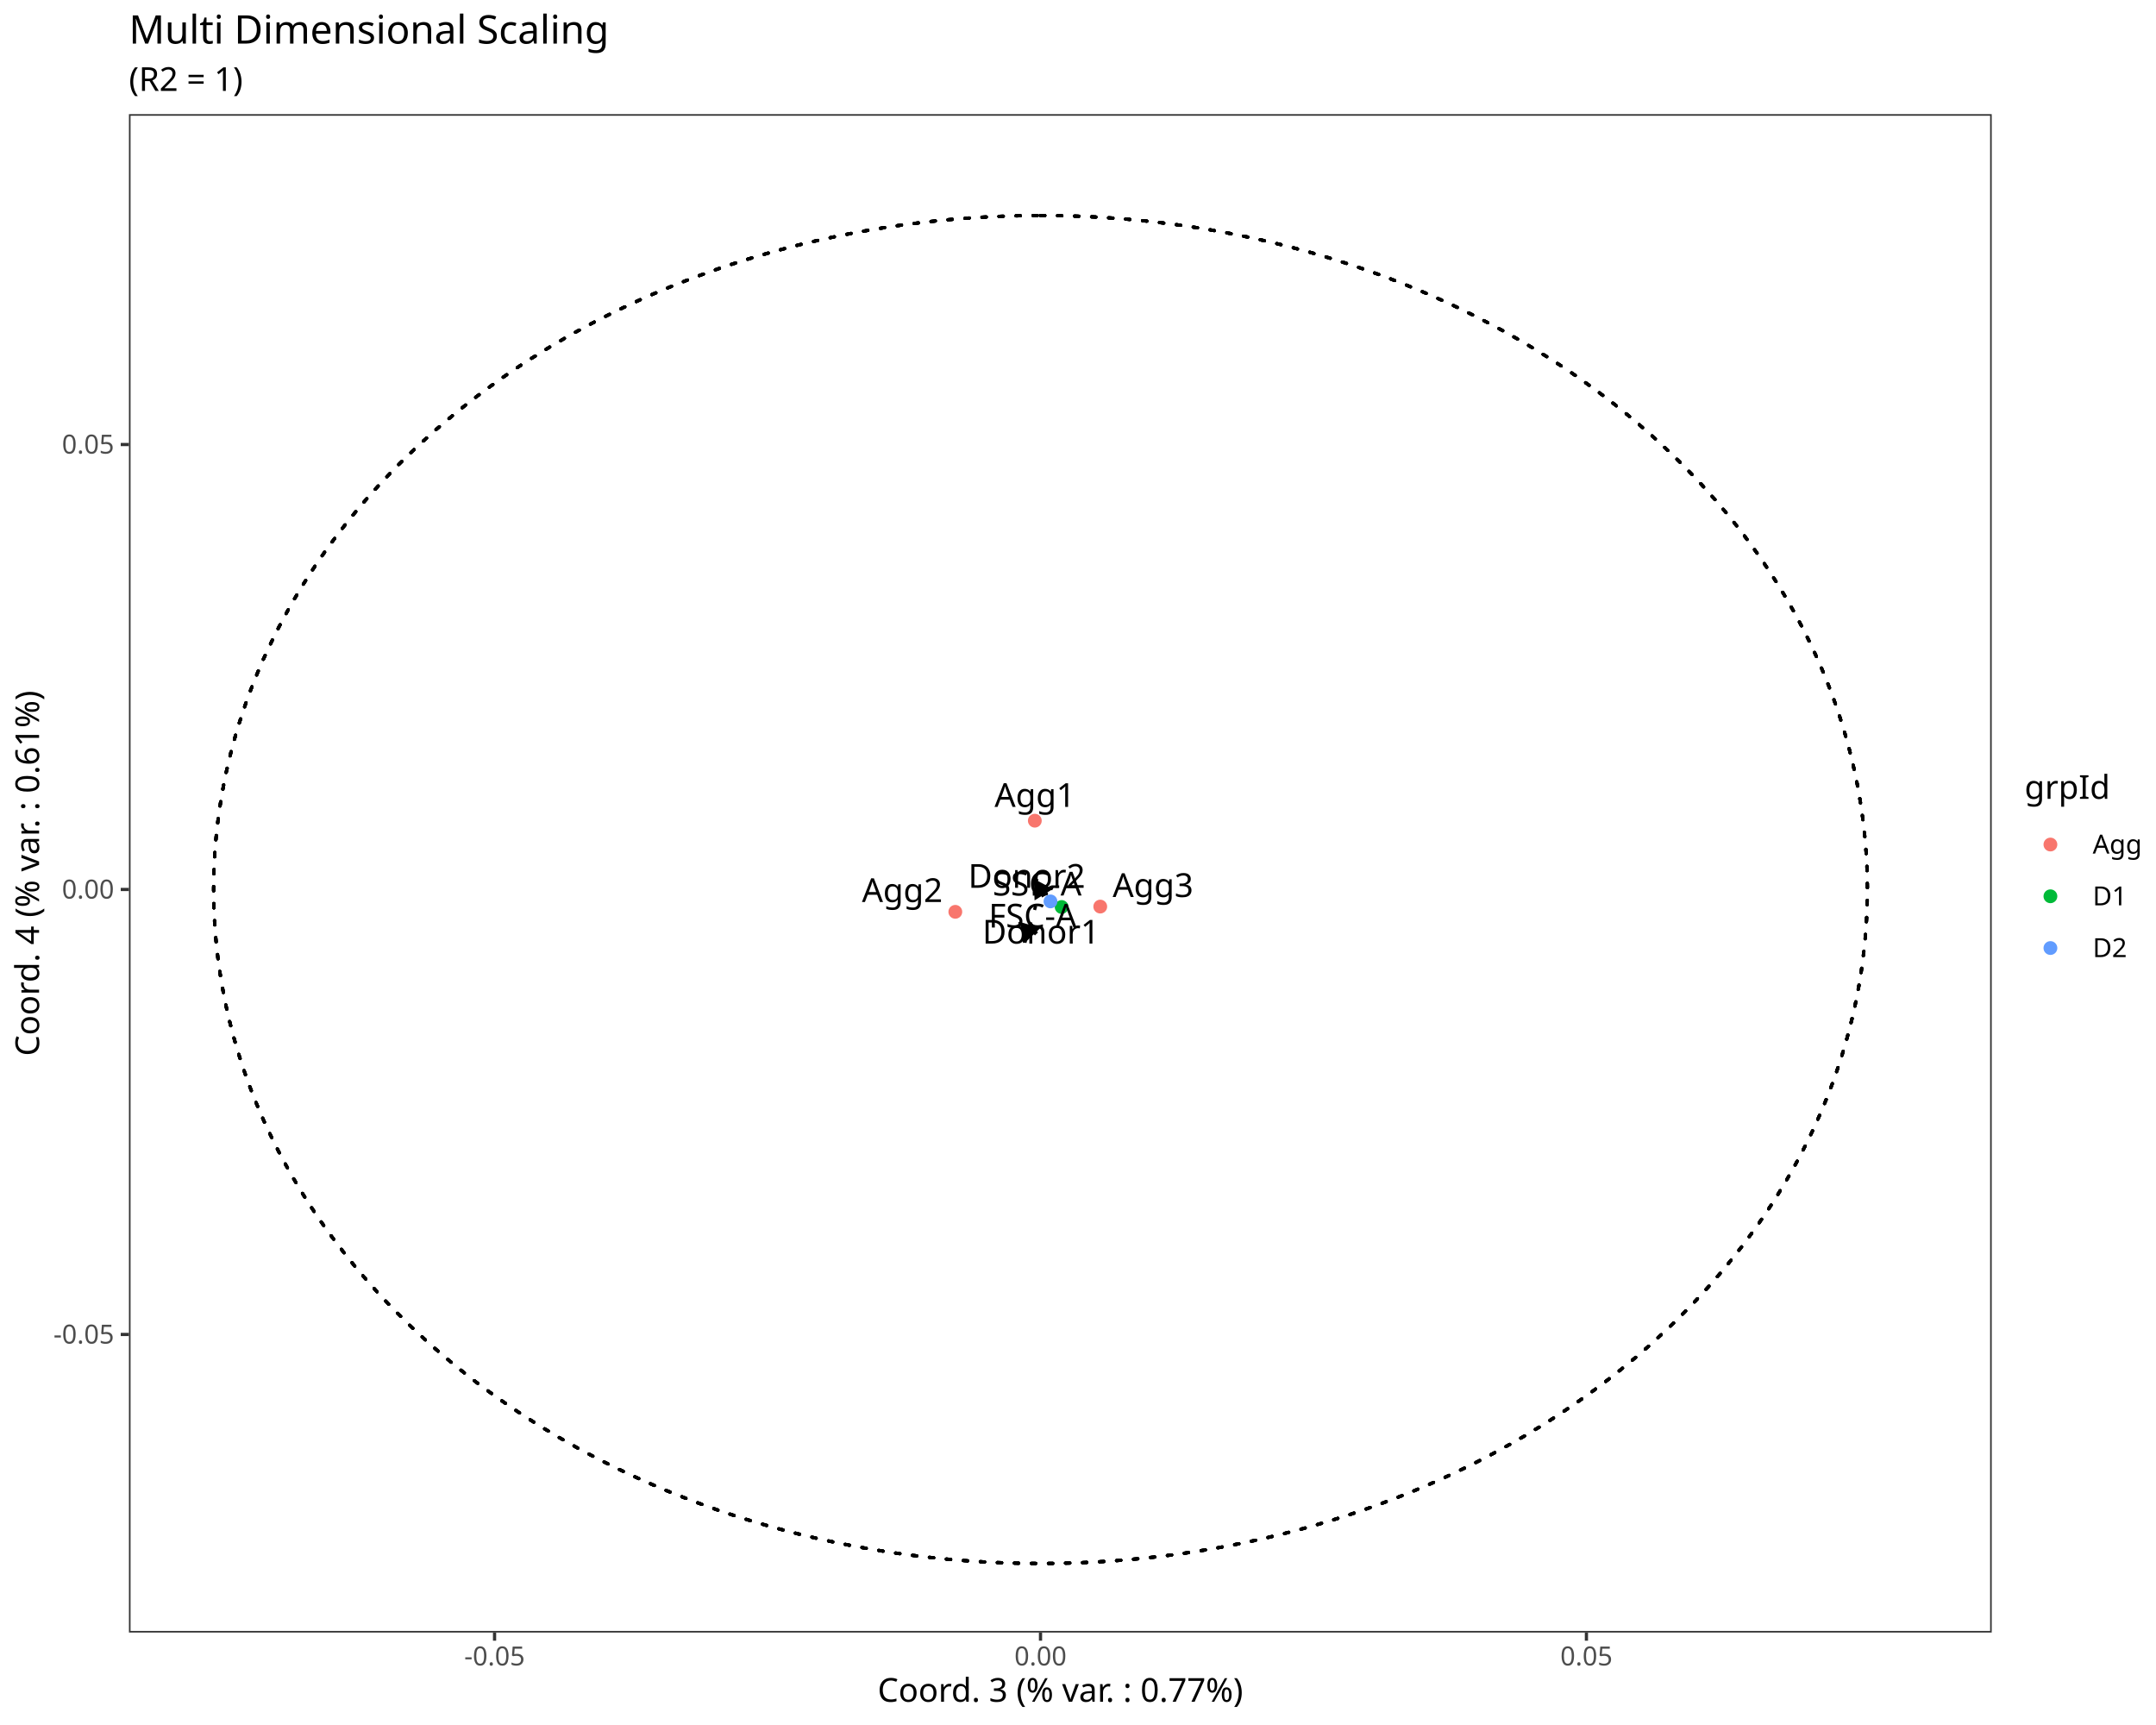
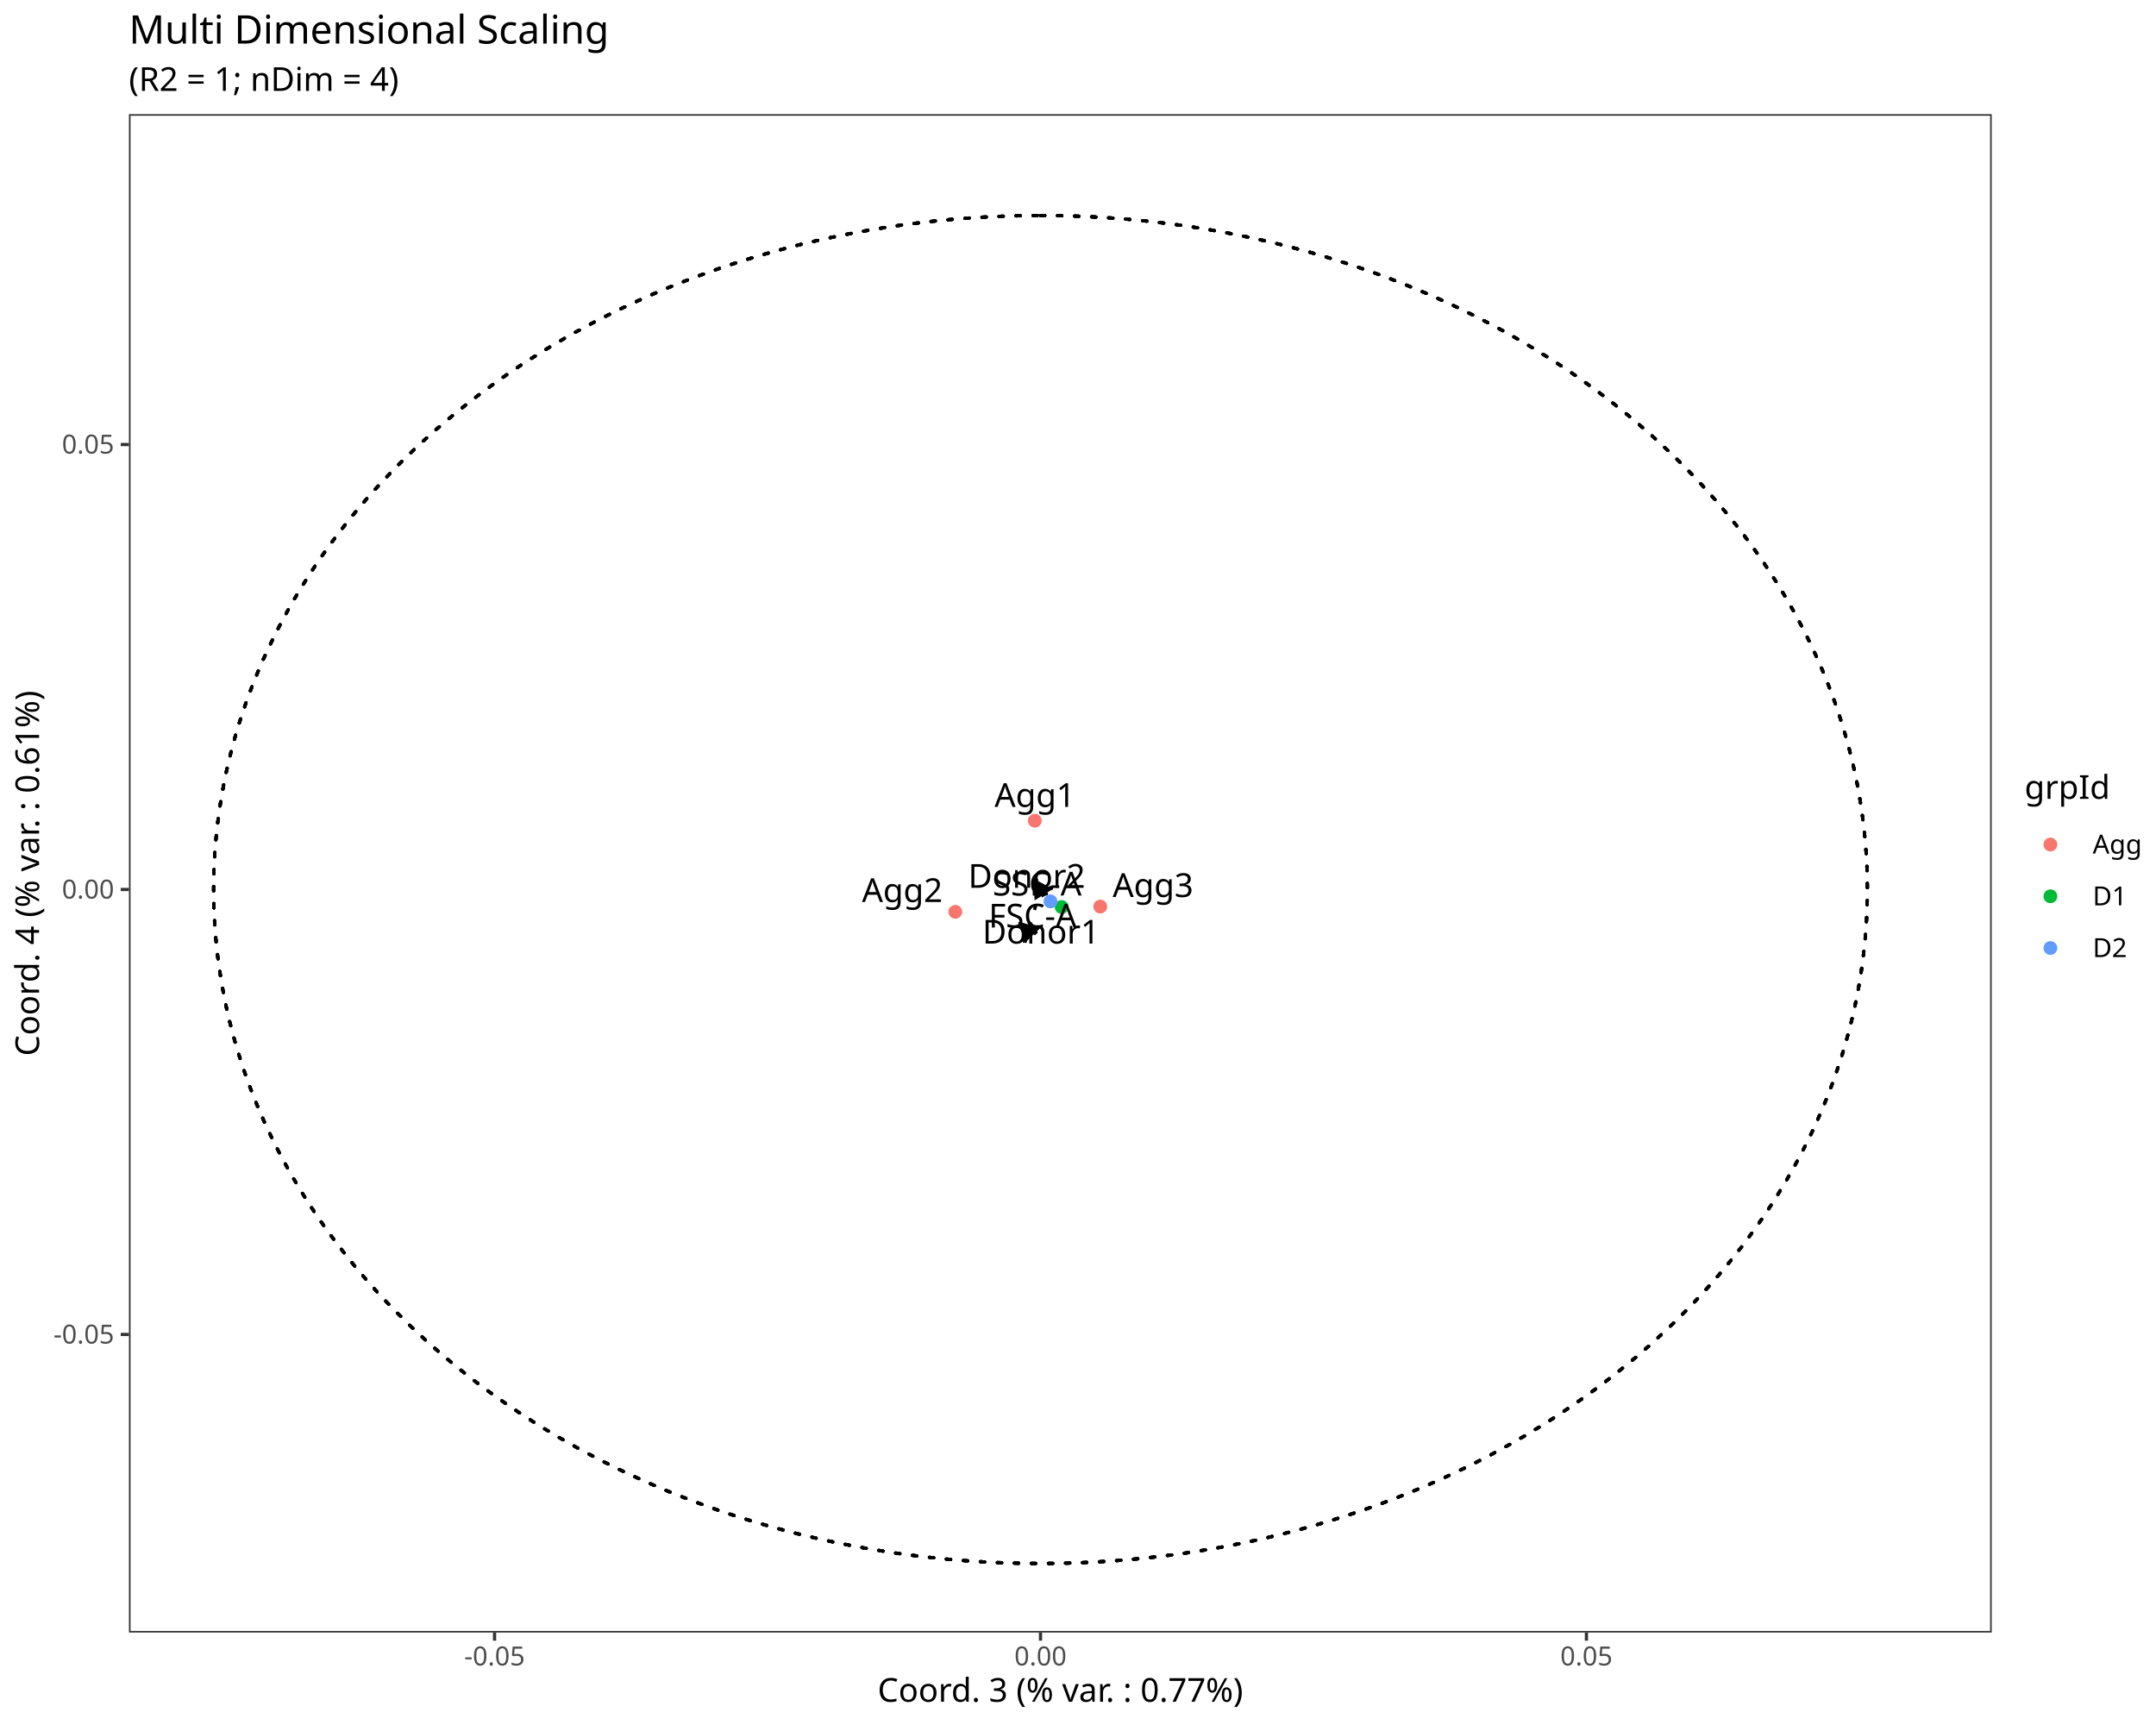
<svg xmlns="http://www.w3.org/2000/svg" class="svglite" data-engine-version="2.0" width="720.00pt" height="576.00pt" viewBox="0 0 720.00 576.00">
  <defs>
    <style type="text/css">
    .svglite line, .svglite polyline, .svglite polygon, .svglite path, .svglite rect, .svglite circle {
      fill: none;
      stroke: #000000;
      stroke-linecap: round;
      stroke-linejoin: round;
      stroke-miterlimit: 10.00;
    }
  </style>
  </defs>
  <rect width="100%" height="100%" style="stroke: none; fill: #FFFFFF;" />
  <defs>
    <clipPath id="cpMC4wMHw3MjAuMDB8MC4wMHw1NzYuMDA=">
      <rect x="0.00" y="0.00" width="720.00" height="576.00" />
    </clipPath>
  </defs>
  <g clip-path="url(#cpMC4wMHw3MjAuMDB8MC4wMHw1NzYuMDA=)">
    <rect x="-0" y="0.00" width="720.00" height="576.00" style="stroke-width: 1.07; stroke: #FFFFFF; fill: #FFFFFF;" />
  </g>
  <defs>
    <clipPath id="cpNDMuMDZ8NjY1LjE0fDM4LjEyfDU0NS4xMQ==">
      <rect x="43.06" y="38.12" width="622.08" height="507.00" />
    </clipPath>
  </defs>
  <g clip-path="url(#cpNDMuMDZ8NjY1LjE0fDM4LjEyfDU0NS4xMQ==)">
    <rect x="43.06" y="38.12" width="622.08" height="507.00" style="stroke-width: 1.07; stroke: none; fill: #FFFFFF;" />
    <text x="347.64" y="315.07" text-anchor="middle" style="font-size: 11.04px; font-family: sans;" textLength="36.21px" lengthAdjust="spacingAndGlyphs">Donor1</text>
    <text x="342.88" y="296.45" text-anchor="middle" style="font-size: 11.04px; font-family: sans;" textLength="36.21px" lengthAdjust="spacingAndGlyphs">Donor2</text>
    <text x="345.60" y="269.44" text-anchor="middle" style="font-size: 11.04px; font-family: sans;" textLength="25.79px" lengthAdjust="spacingAndGlyphs">Agg1</text>
    <text x="301.32" y="301.20" text-anchor="middle" style="font-size: 11.04px; font-family: sans;" textLength="25.79px" lengthAdjust="spacingAndGlyphs">Agg2</text>
    <text x="385.05" y="299.52" text-anchor="middle" style="font-size: 11.04px; font-family: sans;" textLength="25.79px" lengthAdjust="spacingAndGlyphs">Agg3</text>
    <circle cx="354.54" cy="302.86" r="1.95" style="stroke-width: 0.71; stroke: #00BA38; fill: #00BA38;" />
    <circle cx="350.81" cy="300.99" r="1.95" style="stroke-width: 0.71; stroke: #619CFF; fill: #619CFF;" />
    <circle cx="345.58" cy="274.04" r="1.95" style="stroke-width: 0.71; stroke: #F8766D; fill: #F8766D;" />
    <circle cx="319.03" cy="304.47" r="1.95" style="stroke-width: 0.71; stroke: #F8766D; fill: #F8766D;" />
    <circle cx="367.43" cy="302.72" r="1.95" style="stroke-width: 0.71; stroke: #F8766D; fill: #F8766D;" />
    <line x1="347.48" y1="297.01" x2="342.23" y2="314.84" style="stroke-width: 1.07; stroke-dasharray: 1.42,4.27; stroke-linecap: butt;" />
    <polygon points="340.54,307.84 342.23,314.84 347.44,309.87 " style="stroke-width: 1.07; stroke-dasharray: 1.42,4.27; stroke-linecap: butt; fill: #000000;" />
    <line x1="347.48" y1="297.01" x2="345.25" y2="293.45" style="stroke-width: 1.07; stroke-dasharray: 1.42,4.27; stroke-linecap: butt;" />
    <polygon points="351.61,296.83 345.25,293.45 345.50,300.65 " style="stroke-width: 1.07; stroke-dasharray: 1.42,4.27; stroke-linecap: butt; fill: #000000;" />
    <text x="344.85" y="309.72" text-anchor="middle" style="font-size: 11.04px; font-family: sans;" textLength="33.13px" lengthAdjust="spacingAndGlyphs">FSC-A</text>
    <text x="346.36" y="299.03" text-anchor="middle" style="font-size: 11.04px; font-family: sans;" textLength="33.75px" lengthAdjust="spacingAndGlyphs">SSC-A</text>
    <polygon points="347.48,71.96 352.30,71.99 357.11,72.10 361.93,72.27 366.74,72.51 371.54,72.82 376.34,73.19 381.13,73.64 385.91,74.15 390.68,74.73 395.43,75.38 400.17,76.10 404.89,76.88 409.60,77.73 414.28,78.65 418.95,79.63 423.59,80.68 428.21,81.79 432.81,82.98 437.38,84.22 441.92,85.53 446.44,86.91 450.92,88.35 455.37,89.85 459.79,91.42 464.18,93.05 468.53,94.74 472.84,96.49 477.12,98.30 481.35,100.18 485.55,102.11 489.70,104.11 493.81,106.16 497.87,108.27 501.89,110.44 505.86,112.66 509.79,114.94 513.66,117.28 517.49,119.67 521.26,122.11 524.98,124.61 528.64,127.16 532.25,129.77 535.80,132.42 539.30,135.12 542.74,137.88 546.11,140.68 549.43,143.53 552.69,146.42 555.88,149.37 559.01,152.35 562.08,155.38 565.08,158.46 568.01,161.57 570.88,164.73 573.68,167.93 576.41,171.17 579.07,174.44 581.66,177.75 584.17,181.10 586.62,184.49 588.99,187.91 591.29,191.36 593.52,194.84 595.67,198.36 597.74,201.90 599.74,205.48 601.66,209.08 603.51,212.71 605.27,216.36 606.96,220.04 608.57,223.74 610.10,227.47 611.55,231.21 612.92,234.98 614.21,238.77 615.41,242.57 616.54,246.39 617.58,250.22 618.54,254.07 619.42,257.93 620.22,261.81 620.93,265.69 621.56,269.59 622.10,273.49 622.56,277.40 622.94,281.32 623.24,285.24 623.45,289.16 623.57,293.09 623.62,297.01 623.57,300.94 623.45,304.87 623.24,308.79 622.94,312.71 622.56,316.63 622.10,320.54 621.56,324.44 620.93,328.34 620.22,332.22 619.42,336.09 618.54,339.96 617.58,343.81 616.54,347.64 615.41,351.46 614.21,355.26 612.92,359.05 611.55,362.81 610.10,366.56 608.57,370.28 606.96,373.99 605.27,377.67 603.51,381.32 601.66,384.95 599.74,388.55 597.74,392.13 595.67,395.67 593.52,399.19 591.29,402.67 588.99,406.12 586.62,409.54 584.17,412.92 581.66,416.27 579.07,419.59 576.41,422.86 573.68,426.10 570.88,429.30 568.01,432.45 565.08,435.57 562.08,438.64 559.01,441.68 555.88,444.66 552.69,447.60 549.43,450.50 546.11,453.35 542.74,456.15 539.30,458.90 535.80,461.61 532.25,464.26 528.64,466.86 524.98,469.41 521.26,471.91 517.49,474.36 513.66,476.75 509.79,479.09 505.86,481.37 501.89,483.59 497.87,485.76 493.81,487.87 489.70,489.92 485.55,491.92 481.35,493.85 477.12,495.72 472.84,497.54 468.53,499.29 464.18,500.98 459.79,502.61 455.37,504.18 450.92,505.68 446.44,507.12 441.92,508.49 437.38,509.81 432.81,511.05 428.21,512.23 423.59,513.35 418.95,514.40 414.28,515.38 409.60,516.30 404.89,517.15 400.17,517.93 395.43,518.65 390.68,519.30 385.91,519.88 381.13,520.39 376.34,520.83 371.54,521.21 366.74,521.52 361.93,521.76 357.11,521.93 352.30,522.03 347.48,522.07 342.66,522.03 337.84,521.93 333.03,521.76 328.22,521.52 323.41,521.21 318.61,520.83 313.82,520.39 309.05,519.88 304.28,519.30 299.53,518.65 294.79,517.93 290.07,517.15 285.36,516.30 280.67,515.38 276.01,514.40 271.36,513.35 266.74,512.23 262.15,511.05 257.58,509.81 253.03,508.49 248.52,507.12 244.03,505.68 239.58,504.18 235.16,502.61 230.78,500.98 226.43,499.29 222.11,497.54 217.84,495.72 213.60,493.85 209.41,491.92 205.26,489.92 201.15,487.87 197.08,485.76 193.06,483.59 189.09,481.37 185.17,479.09 181.29,476.75 177.47,474.36 173.70,471.91 169.98,469.41 166.31,466.86 162.71,464.26 159.15,461.61 155.66,458.90 152.22,456.15 148.84,453.35 145.52,450.50 142.27,447.60 139.07,444.66 135.94,441.68 132.88,438.64 129.88,435.57 126.94,432.45 124.08,429.30 121.28,426.10 118.55,422.86 115.89,419.59 113.30,416.27 110.78,412.92 108.33,409.54 105.96,406.12 103.66,402.67 101.44,399.19 99.29,395.67 97.21,392.13 95.21,388.55 93.29,384.95 91.45,381.32 89.68,377.67 87.99,373.99 86.38,370.28 84.85,366.56 83.41,362.81 82.04,359.05 80.75,355.26 79.54,351.46 78.42,347.64 77.37,343.81 76.41,339.96 75.53,336.09 74.74,332.22 74.03,328.34 73.40,324.44 72.85,320.54 72.39,316.63 72.01,312.71 71.72,308.79 71.51,304.87 71.38,300.94 71.34,297.01 71.38,293.09 71.51,289.16 71.72,285.24 72.01,281.32 72.39,277.40 72.85,273.49 73.40,269.59 74.03,265.69 74.74,261.81 75.53,257.93 76.41,254.07 77.37,250.22 78.42,246.39 79.54,242.57 80.75,238.77 82.04,234.98 83.41,231.21 84.85,227.47 86.38,223.74 87.99,220.04 89.68,216.36 91.45,212.71 93.29,209.08 95.21,205.48 97.21,201.90 99.29,198.36 101.44,194.84 103.66,191.36 105.96,187.91 108.33,184.49 110.78,181.10 113.30,177.75 115.89,174.44 118.55,171.17 121.28,167.93 124.08,164.73 126.94,161.57 129.88,158.46 132.88,155.38 135.94,152.35 139.07,149.37 142.27,146.42 145.52,143.53 148.84,140.68 152.22,137.88 155.66,135.12 159.15,132.42 162.71,129.77 166.31,127.16 169.98,124.61 173.70,122.11 177.47,119.67 181.29,117.28 185.17,114.94 189.09,112.66 193.06,110.44 197.08,108.27 201.15,106.16 205.26,104.11 209.41,102.11 213.60,100.18 217.84,98.30 222.11,96.49 226.43,94.74 230.78,93.05 235.16,91.42 239.58,89.85 244.03,88.35 248.52,86.91 253.03,85.53 257.58,84.22 262.15,82.98 266.74,81.79 271.36,80.68 276.01,79.63 280.67,78.65 285.36,77.73 290.07,76.88 294.79,76.10 299.53,75.38 304.28,74.73 309.05,74.15 313.82,73.64 318.61,73.19 323.41,72.82 328.22,72.51 333.03,72.27 337.84,72.10 342.66,71.99 347.48,71.96 " style="stroke-width: 1.07; stroke-dasharray: 1.42,4.27; fill: none;" />
    <polygon points="347.48,71.96 352.30,71.99 357.11,72.10 361.93,72.27 366.74,72.51 371.54,72.82 376.34,73.19 381.13,73.64 385.91,74.15 390.68,74.73 395.43,75.38 400.17,76.10 404.89,76.88 409.60,77.73 414.28,78.65 418.95,79.63 423.59,80.68 428.21,81.79 432.81,82.98 437.38,84.22 441.92,85.53 446.44,86.91 450.92,88.35 455.37,89.85 459.79,91.42 464.18,93.05 468.53,94.74 472.84,96.49 477.12,98.30 481.35,100.18 485.55,102.11 489.70,104.11 493.81,106.16 497.87,108.27 501.89,110.44 505.86,112.66 509.79,114.94 513.66,117.28 517.49,119.67 521.26,122.11 524.98,124.61 528.64,127.16 532.25,129.77 535.80,132.42 539.30,135.12 542.74,137.88 546.11,140.68 549.43,143.53 552.69,146.42 555.88,149.37 559.01,152.35 562.08,155.38 565.08,158.46 568.01,161.57 570.88,164.73 573.68,167.93 576.41,171.17 579.07,174.44 581.66,177.75 584.17,181.10 586.62,184.49 588.99,187.91 591.29,191.36 593.52,194.84 595.67,198.36 597.74,201.90 599.74,205.48 601.66,209.08 603.51,212.71 605.27,216.36 606.96,220.04 608.57,223.74 610.10,227.47 611.55,231.21 612.92,234.98 614.21,238.77 615.41,242.57 616.54,246.39 617.58,250.22 618.54,254.07 619.42,257.93 620.22,261.81 620.93,265.69 621.56,269.59 622.10,273.49 622.56,277.40 622.94,281.32 623.24,285.24 623.45,289.16 623.57,293.09 623.62,297.01 623.57,300.94 623.45,304.87 623.24,308.79 622.94,312.71 622.56,316.63 622.10,320.54 621.56,324.44 620.93,328.34 620.22,332.22 619.42,336.09 618.54,339.96 617.58,343.81 616.54,347.64 615.41,351.46 614.21,355.26 612.92,359.05 611.55,362.81 610.10,366.56 608.57,370.28 606.96,373.99 605.27,377.67 603.51,381.32 601.66,384.95 599.74,388.55 597.74,392.13 595.67,395.67 593.52,399.19 591.29,402.67 588.99,406.12 586.62,409.54 584.17,412.92 581.66,416.27 579.07,419.59 576.41,422.86 573.68,426.10 570.88,429.30 568.01,432.45 565.08,435.57 562.08,438.64 559.01,441.68 555.88,444.66 552.69,447.60 549.43,450.50 546.11,453.35 542.74,456.15 539.30,458.90 535.80,461.61 532.25,464.26 528.64,466.86 524.98,469.41 521.26,471.91 517.49,474.36 513.66,476.75 509.79,479.09 505.86,481.37 501.89,483.59 497.87,485.76 493.81,487.87 489.70,489.92 485.55,491.92 481.35,493.85 477.12,495.72 472.84,497.54 468.53,499.29 464.18,500.98 459.79,502.61 455.37,504.18 450.92,505.68 446.44,507.12 441.92,508.49 437.38,509.81 432.81,511.05 428.21,512.23 423.59,513.35 418.95,514.40 414.28,515.38 409.60,516.30 404.89,517.15 400.17,517.93 395.43,518.65 390.68,519.30 385.91,519.88 381.13,520.39 376.34,520.83 371.54,521.21 366.74,521.52 361.93,521.76 357.11,521.93 352.30,522.03 347.48,522.07 342.66,522.03 337.84,521.93 333.03,521.76 328.22,521.52 323.41,521.21 318.61,520.83 313.82,520.39 309.05,519.88 304.28,519.30 299.53,518.65 294.79,517.93 290.07,517.15 285.36,516.30 280.67,515.38 276.01,514.40 271.36,513.35 266.74,512.23 262.15,511.05 257.58,509.81 253.03,508.49 248.52,507.12 244.03,505.68 239.58,504.18 235.16,502.61 230.78,500.98 226.43,499.29 222.11,497.54 217.84,495.72 213.60,493.85 209.41,491.92 205.26,489.92 201.15,487.87 197.08,485.76 193.06,483.59 189.09,481.37 185.17,479.09 181.29,476.75 177.47,474.36 173.70,471.91 169.98,469.41 166.31,466.86 162.71,464.26 159.15,461.61 155.66,458.90 152.22,456.15 148.84,453.35 145.52,450.50 142.27,447.60 139.07,444.66 135.94,441.68 132.88,438.64 129.88,435.57 126.94,432.45 124.08,429.30 121.28,426.10 118.55,422.86 115.89,419.59 113.30,416.27 110.78,412.92 108.33,409.54 105.96,406.12 103.66,402.67 101.44,399.19 99.29,395.67 97.21,392.13 95.21,388.55 93.29,384.95 91.45,381.32 89.68,377.67 87.99,373.99 86.38,370.28 84.85,366.56 83.41,362.81 82.04,359.05 80.75,355.26 79.54,351.46 78.42,347.64 77.37,343.81 76.41,339.96 75.53,336.09 74.74,332.22 74.03,328.34 73.40,324.44 72.85,320.54 72.39,316.63 72.01,312.71 71.72,308.79 71.51,304.87 71.38,300.94 71.34,297.01 71.38,293.09 71.51,289.16 71.72,285.24 72.01,281.32 72.39,277.40 72.85,273.49 73.40,269.59 74.03,265.69 74.74,261.81 75.53,257.93 76.41,254.07 77.37,250.22 78.42,246.39 79.54,242.57 80.75,238.77 82.04,234.98 83.41,231.21 84.85,227.47 86.38,223.74 87.99,220.04 89.68,216.36 91.45,212.71 93.29,209.08 95.21,205.48 97.21,201.90 99.29,198.36 101.44,194.84 103.66,191.36 105.96,187.91 108.33,184.49 110.78,181.10 113.30,177.75 115.89,174.44 118.55,171.17 121.28,167.93 124.08,164.73 126.94,161.57 129.88,158.46 132.88,155.38 135.94,152.35 139.07,149.37 142.27,146.42 145.52,143.53 148.84,140.68 152.22,137.88 155.66,135.12 159.15,132.42 162.71,129.77 166.31,127.16 169.98,124.61 173.70,122.11 177.47,119.67 181.29,117.28 185.17,114.94 189.09,112.66 193.06,110.44 197.08,108.27 201.15,106.16 205.26,104.11 209.41,102.11 213.60,100.18 217.84,98.30 222.11,96.49 226.43,94.74 230.78,93.05 235.16,91.42 239.58,89.85 244.03,88.35 248.52,86.91 253.03,85.53 257.58,84.22 262.15,82.98 266.74,81.79 271.36,80.68 276.01,79.63 280.67,78.65 285.36,77.73 290.07,76.88 294.79,76.10 299.53,75.38 304.28,74.73 309.05,74.15 313.82,73.64 318.61,73.19 323.41,72.82 328.22,72.51 333.03,72.27 337.84,72.10 342.66,71.99 347.48,71.96 " style="stroke-width: 1.07; stroke-dasharray: 1.42,4.27; fill: none;" />
    <polygon points="347.48,71.96 352.30,71.99 357.11,72.10 361.93,72.27 366.74,72.51 371.54,72.82 376.34,73.19 381.13,73.64 385.91,74.15 390.68,74.73 395.43,75.38 400.17,76.10 404.89,76.88 409.60,77.73 414.28,78.65 418.95,79.63 423.59,80.68 428.21,81.79 432.81,82.98 437.38,84.22 441.92,85.53 446.44,86.91 450.92,88.35 455.37,89.85 459.79,91.42 464.18,93.05 468.53,94.74 472.84,96.49 477.12,98.30 481.35,100.18 485.55,102.11 489.70,104.11 493.81,106.16 497.87,108.27 501.89,110.44 505.86,112.66 509.79,114.94 513.66,117.28 517.49,119.67 521.26,122.11 524.98,124.61 528.64,127.16 532.25,129.77 535.80,132.42 539.30,135.12 542.74,137.88 546.11,140.68 549.43,143.53 552.69,146.42 555.88,149.37 559.01,152.35 562.08,155.38 565.08,158.46 568.01,161.57 570.88,164.73 573.68,167.93 576.41,171.17 579.07,174.44 581.66,177.75 584.17,181.10 586.62,184.49 588.99,187.91 591.29,191.36 593.52,194.84 595.67,198.36 597.74,201.90 599.74,205.48 601.66,209.08 603.51,212.71 605.27,216.36 606.96,220.04 608.57,223.74 610.10,227.47 611.55,231.21 612.92,234.98 614.21,238.77 615.41,242.57 616.54,246.39 617.58,250.22 618.54,254.07 619.42,257.93 620.22,261.81 620.93,265.69 621.56,269.59 622.10,273.49 622.56,277.40 622.94,281.32 623.24,285.24 623.45,289.16 623.57,293.09 623.62,297.01 623.57,300.94 623.45,304.87 623.24,308.79 622.94,312.71 622.56,316.63 622.10,320.54 621.56,324.44 620.93,328.34 620.22,332.22 619.42,336.09 618.54,339.96 617.58,343.81 616.54,347.64 615.41,351.46 614.21,355.26 612.92,359.05 611.55,362.81 610.10,366.56 608.57,370.28 606.96,373.99 605.27,377.67 603.51,381.32 601.66,384.95 599.74,388.55 597.74,392.13 595.67,395.67 593.52,399.19 591.29,402.67 588.99,406.12 586.62,409.54 584.17,412.92 581.66,416.27 579.07,419.59 576.41,422.86 573.68,426.10 570.88,429.30 568.01,432.45 565.08,435.57 562.08,438.64 559.01,441.68 555.88,444.66 552.69,447.60 549.43,450.50 546.11,453.35 542.74,456.15 539.30,458.90 535.80,461.61 532.25,464.26 528.64,466.86 524.98,469.41 521.26,471.91 517.49,474.36 513.66,476.75 509.79,479.09 505.86,481.37 501.89,483.59 497.87,485.76 493.81,487.87 489.70,489.92 485.55,491.92 481.35,493.85 477.12,495.72 472.84,497.54 468.53,499.29 464.18,500.98 459.79,502.61 455.37,504.18 450.92,505.68 446.44,507.12 441.92,508.49 437.38,509.81 432.81,511.05 428.21,512.23 423.59,513.35 418.95,514.40 414.28,515.38 409.60,516.30 404.89,517.15 400.17,517.93 395.43,518.65 390.68,519.30 385.91,519.88 381.13,520.39 376.34,520.83 371.54,521.21 366.74,521.52 361.93,521.76 357.11,521.93 352.30,522.03 347.48,522.07 342.66,522.03 337.84,521.93 333.03,521.76 328.22,521.52 323.41,521.21 318.61,520.83 313.82,520.39 309.05,519.88 304.28,519.30 299.53,518.65 294.79,517.93 290.07,517.15 285.36,516.30 280.67,515.38 276.01,514.40 271.36,513.35 266.74,512.23 262.15,511.05 257.58,509.81 253.03,508.49 248.52,507.12 244.03,505.68 239.58,504.18 235.16,502.61 230.78,500.98 226.43,499.29 222.11,497.54 217.84,495.72 213.60,493.85 209.41,491.92 205.26,489.92 201.15,487.87 197.08,485.76 193.06,483.59 189.09,481.37 185.17,479.09 181.29,476.75 177.47,474.36 173.70,471.91 169.98,469.41 166.31,466.86 162.71,464.26 159.15,461.61 155.66,458.90 152.22,456.15 148.84,453.35 145.52,450.50 142.27,447.60 139.07,444.66 135.94,441.68 132.88,438.64 129.88,435.57 126.94,432.45 124.08,429.30 121.28,426.10 118.55,422.86 115.89,419.59 113.30,416.27 110.78,412.92 108.33,409.54 105.96,406.12 103.66,402.67 101.44,399.19 99.29,395.67 97.21,392.13 95.21,388.55 93.29,384.95 91.45,381.32 89.68,377.67 87.99,373.99 86.38,370.28 84.85,366.56 83.41,362.81 82.04,359.05 80.75,355.26 79.54,351.46 78.42,347.64 77.37,343.81 76.41,339.96 75.53,336.09 74.74,332.22 74.03,328.34 73.40,324.44 72.85,320.54 72.39,316.63 72.01,312.71 71.72,308.79 71.51,304.87 71.38,300.94 71.34,297.01 71.38,293.09 71.51,289.16 71.72,285.24 72.01,281.32 72.39,277.40 72.85,273.49 73.40,269.59 74.03,265.69 74.74,261.81 75.53,257.93 76.41,254.07 77.37,250.22 78.42,246.39 79.54,242.57 80.75,238.77 82.04,234.98 83.41,231.21 84.85,227.47 86.38,223.74 87.99,220.04 89.68,216.36 91.45,212.71 93.29,209.08 95.21,205.48 97.21,201.90 99.29,198.36 101.44,194.84 103.66,191.36 105.96,187.91 108.33,184.49 110.78,181.10 113.30,177.75 115.89,174.44 118.55,171.17 121.28,167.93 124.08,164.73 126.94,161.57 129.88,158.46 132.88,155.38 135.94,152.35 139.07,149.37 142.27,146.42 145.52,143.53 148.84,140.68 152.22,137.88 155.66,135.12 159.15,132.42 162.71,129.77 166.31,127.16 169.98,124.61 173.70,122.11 177.47,119.67 181.29,117.28 185.17,114.94 189.09,112.66 193.06,110.44 197.08,108.27 201.15,106.16 205.26,104.11 209.41,102.11 213.60,100.18 217.84,98.30 222.11,96.49 226.43,94.74 230.78,93.05 235.16,91.42 239.58,89.85 244.03,88.35 248.52,86.91 253.03,85.53 257.58,84.22 262.15,82.98 266.74,81.79 271.36,80.68 276.01,79.63 280.67,78.65 285.36,77.73 290.07,76.88 294.79,76.10 299.53,75.38 304.28,74.73 309.05,74.15 313.82,73.64 318.61,73.19 323.41,72.82 328.22,72.51 333.03,72.27 337.84,72.10 342.66,71.99 347.48,71.96 " style="stroke-width: 1.07; stroke-dasharray: 1.42,4.27; fill: none;" />
    <polygon points="347.48,71.96 352.30,71.99 357.11,72.10 361.93,72.27 366.74,72.51 371.54,72.82 376.34,73.19 381.13,73.64 385.91,74.15 390.68,74.73 395.43,75.38 400.17,76.10 404.89,76.88 409.60,77.73 414.28,78.65 418.95,79.63 423.59,80.68 428.21,81.79 432.81,82.98 437.38,84.22 441.92,85.53 446.44,86.91 450.92,88.35 455.37,89.85 459.79,91.42 464.18,93.05 468.53,94.74 472.84,96.49 477.12,98.30 481.35,100.18 485.55,102.11 489.70,104.11 493.81,106.16 497.87,108.27 501.89,110.44 505.86,112.66 509.79,114.94 513.66,117.28 517.49,119.67 521.26,122.11 524.98,124.61 528.64,127.16 532.25,129.77 535.80,132.42 539.30,135.12 542.74,137.88 546.11,140.68 549.43,143.53 552.69,146.42 555.88,149.37 559.01,152.35 562.08,155.38 565.08,158.46 568.01,161.57 570.88,164.73 573.68,167.93 576.41,171.17 579.07,174.44 581.66,177.75 584.17,181.10 586.62,184.49 588.99,187.91 591.29,191.36 593.52,194.84 595.67,198.36 597.74,201.90 599.74,205.48 601.66,209.08 603.51,212.71 605.27,216.36 606.96,220.04 608.57,223.74 610.10,227.47 611.55,231.21 612.92,234.98 614.21,238.77 615.41,242.57 616.54,246.39 617.58,250.22 618.54,254.07 619.42,257.93 620.22,261.81 620.93,265.69 621.56,269.59 622.10,273.49 622.56,277.40 622.94,281.32 623.24,285.24 623.45,289.16 623.57,293.09 623.62,297.01 623.57,300.94 623.45,304.87 623.24,308.79 622.94,312.71 622.56,316.63 622.10,320.54 621.56,324.44 620.93,328.34 620.22,332.22 619.42,336.09 618.54,339.96 617.58,343.81 616.54,347.64 615.41,351.46 614.21,355.26 612.92,359.05 611.55,362.81 610.10,366.56 608.57,370.28 606.96,373.99 605.27,377.67 603.51,381.32 601.66,384.95 599.74,388.55 597.74,392.13 595.67,395.67 593.52,399.19 591.29,402.67 588.99,406.12 586.62,409.54 584.17,412.92 581.66,416.27 579.07,419.59 576.41,422.86 573.68,426.10 570.88,429.30 568.01,432.45 565.08,435.57 562.08,438.64 559.01,441.68 555.88,444.66 552.69,447.60 549.43,450.50 546.11,453.35 542.74,456.15 539.30,458.90 535.80,461.61 532.25,464.26 528.64,466.86 524.98,469.41 521.26,471.91 517.49,474.36 513.66,476.75 509.79,479.09 505.86,481.37 501.89,483.59 497.87,485.76 493.81,487.87 489.70,489.92 485.55,491.92 481.35,493.85 477.12,495.72 472.84,497.54 468.53,499.29 464.18,500.98 459.79,502.61 455.37,504.18 450.92,505.68 446.44,507.12 441.92,508.49 437.38,509.81 432.81,511.05 428.21,512.23 423.59,513.35 418.95,514.40 414.28,515.38 409.60,516.30 404.89,517.15 400.17,517.93 395.43,518.65 390.68,519.30 385.91,519.88 381.13,520.39 376.34,520.83 371.54,521.21 366.74,521.52 361.93,521.76 357.11,521.93 352.30,522.03 347.48,522.07 342.66,522.03 337.84,521.93 333.03,521.76 328.22,521.52 323.41,521.21 318.61,520.83 313.82,520.39 309.05,519.88 304.28,519.30 299.53,518.65 294.79,517.93 290.07,517.15 285.36,516.30 280.67,515.38 276.01,514.40 271.36,513.35 266.74,512.23 262.15,511.05 257.58,509.81 253.03,508.49 248.52,507.12 244.03,505.68 239.58,504.18 235.16,502.61 230.78,500.98 226.43,499.29 222.11,497.54 217.84,495.72 213.60,493.85 209.41,491.92 205.26,489.92 201.15,487.87 197.08,485.76 193.06,483.59 189.09,481.37 185.17,479.09 181.29,476.75 177.47,474.36 173.70,471.91 169.98,469.41 166.31,466.86 162.71,464.26 159.15,461.61 155.66,458.90 152.22,456.15 148.84,453.35 145.52,450.50 142.27,447.60 139.07,444.66 135.94,441.68 132.88,438.64 129.88,435.57 126.94,432.45 124.08,429.30 121.28,426.10 118.55,422.86 115.89,419.59 113.30,416.27 110.78,412.92 108.33,409.54 105.96,406.12 103.66,402.67 101.44,399.19 99.29,395.67 97.21,392.13 95.21,388.55 93.29,384.95 91.45,381.32 89.68,377.67 87.99,373.99 86.38,370.28 84.85,366.56 83.41,362.81 82.04,359.05 80.75,355.26 79.54,351.46 78.42,347.64 77.37,343.81 76.41,339.96 75.53,336.09 74.74,332.22 74.03,328.34 73.40,324.44 72.85,320.54 72.39,316.63 72.01,312.71 71.72,308.79 71.51,304.87 71.38,300.94 71.34,297.01 71.38,293.09 71.51,289.16 71.72,285.24 72.01,281.32 72.39,277.40 72.85,273.49 73.40,269.59 74.03,265.69 74.74,261.81 75.53,257.93 76.41,254.07 77.37,250.22 78.42,246.39 79.54,242.57 80.75,238.77 82.04,234.98 83.41,231.21 84.85,227.47 86.38,223.74 87.99,220.04 89.68,216.36 91.45,212.71 93.29,209.08 95.21,205.48 97.21,201.90 99.29,198.36 101.44,194.84 103.66,191.36 105.96,187.91 108.33,184.49 110.78,181.10 113.30,177.75 115.89,174.44 118.55,171.17 121.28,167.93 124.08,164.73 126.94,161.57 129.88,158.46 132.88,155.38 135.94,152.35 139.07,149.37 142.27,146.42 145.52,143.53 148.84,140.68 152.22,137.88 155.66,135.12 159.15,132.42 162.71,129.77 166.31,127.16 169.98,124.61 173.70,122.11 177.47,119.67 181.29,117.28 185.17,114.94 189.09,112.66 193.06,110.44 197.08,108.27 201.15,106.16 205.26,104.11 209.41,102.11 213.60,100.18 217.84,98.30 222.11,96.49 226.43,94.74 230.78,93.05 235.16,91.42 239.58,89.85 244.03,88.35 248.52,86.91 253.03,85.53 257.58,84.22 262.15,82.98 266.74,81.79 271.36,80.68 276.01,79.63 280.67,78.65 285.36,77.73 290.07,76.88 294.79,76.10 299.53,75.38 304.28,74.73 309.05,74.15 313.82,73.64 318.61,73.19 323.41,72.82 328.22,72.51 333.03,72.27 337.84,72.10 342.66,71.99 347.48,71.96 " style="stroke-width: 1.07; stroke-dasharray: 1.42,4.27; fill: none;" />
    <polygon points="347.48,71.96 352.30,71.99 357.11,72.10 361.93,72.27 366.74,72.51 371.54,72.82 376.34,73.19 381.13,73.64 385.91,74.15 390.68,74.73 395.43,75.38 400.17,76.10 404.89,76.88 409.60,77.73 414.28,78.65 418.95,79.63 423.59,80.68 428.21,81.79 432.81,82.98 437.38,84.22 441.92,85.53 446.44,86.91 450.92,88.35 455.37,89.85 459.79,91.42 464.18,93.05 468.53,94.74 472.84,96.49 477.12,98.30 481.35,100.18 485.55,102.11 489.70,104.11 493.81,106.16 497.87,108.27 501.89,110.44 505.86,112.66 509.79,114.94 513.66,117.28 517.49,119.67 521.26,122.11 524.98,124.61 528.64,127.16 532.25,129.77 535.80,132.42 539.30,135.12 542.74,137.88 546.11,140.68 549.43,143.53 552.69,146.42 555.88,149.37 559.01,152.35 562.08,155.38 565.08,158.46 568.01,161.57 570.88,164.73 573.68,167.93 576.41,171.17 579.07,174.44 581.66,177.75 584.17,181.10 586.62,184.49 588.99,187.91 591.29,191.36 593.52,194.84 595.67,198.36 597.74,201.90 599.74,205.48 601.66,209.08 603.51,212.71 605.27,216.36 606.96,220.04 608.57,223.74 610.10,227.47 611.55,231.21 612.92,234.98 614.21,238.77 615.41,242.57 616.54,246.39 617.58,250.22 618.54,254.07 619.42,257.93 620.22,261.81 620.93,265.69 621.56,269.59 622.10,273.49 622.56,277.40 622.94,281.32 623.24,285.24 623.45,289.16 623.57,293.09 623.62,297.01 623.57,300.94 623.45,304.87 623.24,308.79 622.94,312.71 622.56,316.63 622.10,320.54 621.56,324.44 620.93,328.34 620.22,332.22 619.42,336.09 618.54,339.96 617.58,343.81 616.54,347.64 615.41,351.46 614.21,355.26 612.92,359.05 611.55,362.81 610.10,366.56 608.57,370.28 606.96,373.99 605.27,377.67 603.51,381.32 601.66,384.95 599.74,388.55 597.74,392.13 595.67,395.67 593.52,399.19 591.29,402.67 588.99,406.12 586.62,409.54 584.17,412.92 581.66,416.27 579.07,419.59 576.41,422.86 573.68,426.10 570.88,429.30 568.01,432.45 565.08,435.57 562.08,438.64 559.01,441.68 555.88,444.66 552.69,447.60 549.43,450.50 546.11,453.35 542.74,456.15 539.30,458.90 535.80,461.61 532.25,464.26 528.64,466.86 524.98,469.41 521.26,471.91 517.49,474.36 513.66,476.75 509.79,479.09 505.86,481.37 501.89,483.59 497.87,485.76 493.81,487.87 489.70,489.92 485.55,491.92 481.35,493.85 477.12,495.72 472.84,497.54 468.53,499.29 464.18,500.98 459.79,502.61 455.37,504.18 450.92,505.68 446.44,507.12 441.92,508.49 437.38,509.81 432.81,511.05 428.21,512.23 423.59,513.35 418.95,514.40 414.28,515.38 409.60,516.30 404.89,517.15 400.17,517.93 395.43,518.65 390.68,519.30 385.91,519.88 381.13,520.39 376.34,520.83 371.54,521.21 366.74,521.52 361.93,521.76 357.11,521.93 352.30,522.03 347.48,522.07 342.66,522.03 337.84,521.93 333.03,521.76 328.22,521.52 323.41,521.21 318.61,520.83 313.82,520.39 309.05,519.88 304.28,519.30 299.53,518.65 294.79,517.93 290.07,517.15 285.36,516.30 280.67,515.38 276.01,514.40 271.36,513.35 266.74,512.23 262.15,511.05 257.58,509.81 253.03,508.49 248.52,507.12 244.03,505.68 239.58,504.18 235.16,502.61 230.78,500.98 226.43,499.29 222.11,497.54 217.84,495.72 213.60,493.85 209.41,491.92 205.26,489.92 201.15,487.87 197.08,485.76 193.06,483.59 189.09,481.37 185.17,479.09 181.29,476.75 177.47,474.36 173.70,471.91 169.98,469.41 166.31,466.86 162.71,464.26 159.15,461.61 155.66,458.90 152.22,456.15 148.84,453.35 145.52,450.50 142.27,447.60 139.07,444.66 135.94,441.68 132.88,438.64 129.88,435.57 126.94,432.45 124.08,429.30 121.28,426.10 118.55,422.86 115.89,419.59 113.30,416.27 110.78,412.92 108.33,409.54 105.96,406.12 103.66,402.67 101.44,399.19 99.29,395.67 97.21,392.13 95.21,388.55 93.29,384.95 91.45,381.32 89.68,377.67 87.99,373.99 86.38,370.28 84.85,366.56 83.41,362.81 82.04,359.05 80.75,355.26 79.54,351.46 78.42,347.64 77.37,343.81 76.41,339.96 75.53,336.09 74.74,332.22 74.03,328.34 73.40,324.44 72.85,320.54 72.39,316.63 72.01,312.71 71.72,308.79 71.51,304.87 71.38,300.94 71.34,297.01 71.38,293.09 71.51,289.16 71.72,285.24 72.01,281.32 72.39,277.40 72.85,273.49 73.40,269.59 74.03,265.69 74.74,261.81 75.53,257.93 76.41,254.07 77.37,250.22 78.42,246.39 79.54,242.57 80.75,238.77 82.04,234.98 83.41,231.21 84.85,227.47 86.38,223.74 87.99,220.04 89.68,216.36 91.45,212.71 93.29,209.08 95.21,205.48 97.21,201.90 99.29,198.36 101.44,194.84 103.66,191.36 105.96,187.91 108.33,184.49 110.78,181.10 113.30,177.75 115.89,174.44 118.55,171.17 121.28,167.93 124.08,164.73 126.94,161.57 129.88,158.46 132.88,155.38 135.94,152.35 139.07,149.37 142.27,146.42 145.52,143.53 148.84,140.68 152.22,137.88 155.66,135.12 159.15,132.42 162.71,129.77 166.31,127.16 169.98,124.61 173.70,122.11 177.47,119.67 181.29,117.28 185.17,114.94 189.09,112.66 193.06,110.44 197.08,108.27 201.15,106.16 205.26,104.11 209.41,102.11 213.60,100.18 217.84,98.30 222.11,96.49 226.43,94.74 230.78,93.05 235.16,91.42 239.58,89.85 244.03,88.35 248.52,86.91 253.03,85.53 257.58,84.22 262.15,82.98 266.74,81.79 271.36,80.68 276.01,79.63 280.67,78.65 285.36,77.73 290.07,76.88 294.79,76.10 299.53,75.38 304.28,74.73 309.05,74.15 313.82,73.64 318.61,73.19 323.41,72.82 328.22,72.51 333.03,72.27 337.84,72.10 342.66,71.99 347.48,71.96 " style="stroke-width: 1.07; stroke-dasharray: 1.42,4.27; fill: none;" />
    <rect x="43.06" y="38.12" width="622.08" height="507.00" style="stroke-width: 1.07; stroke: #333333;" />
  </g>
  <g clip-path="url(#cpMC4wMHw3MjAuMDB8MC4wMHw1NzYuMDA=)">
    <text x="38.13" y="448.63" text-anchor="end" style="font-size: 8.80px; fill: #4D4D4D; font-family: sans;" textLength="20.06px" lengthAdjust="spacingAndGlyphs">-0.05</text>
    <text x="38.13" y="300.04" text-anchor="end" style="font-size: 8.80px; fill: #4D4D4D; font-family: sans;" textLength="17.13px" lengthAdjust="spacingAndGlyphs">0.00</text>
    <text x="38.13" y="151.45" text-anchor="end" style="font-size: 8.80px; fill: #4D4D4D; font-family: sans;" textLength="17.13px" lengthAdjust="spacingAndGlyphs">0.05</text>
    <polyline points="40.32,445.60 43.06,445.60 " style="stroke-width: 1.07; stroke: #333333; stroke-linecap: butt;" />
    <polyline points="40.32,297.01 43.06,297.01 " style="stroke-width: 1.07; stroke: #333333; stroke-linecap: butt;" />
    <polyline points="40.32,148.43 43.06,148.43 " style="stroke-width: 1.07; stroke: #333333; stroke-linecap: butt;" />
    <polyline points="165.16,547.85 165.16,545.11 " style="stroke-width: 1.07; stroke: #333333; stroke-linecap: butt;" />
    <polyline points="347.48,547.85 347.48,545.11 " style="stroke-width: 1.07; stroke: #333333; stroke-linecap: butt;" />
    <polyline points="529.79,547.85 529.79,545.11 " style="stroke-width: 1.07; stroke: #333333; stroke-linecap: butt;" />
    <text x="165.16" y="556.10" text-anchor="middle" style="font-size: 8.80px; fill: #4D4D4D; font-family: sans;" textLength="20.06px" lengthAdjust="spacingAndGlyphs">-0.05</text>
    <text x="347.48" y="556.10" text-anchor="middle" style="font-size: 8.80px; fill: #4D4D4D; font-family: sans;" textLength="17.13px" lengthAdjust="spacingAndGlyphs">0.00</text>
    <text x="529.79" y="556.10" text-anchor="middle" style="font-size: 8.80px; fill: #4D4D4D; font-family: sans;" textLength="17.13px" lengthAdjust="spacingAndGlyphs">0.05</text>
    <text x="354.10" y="568.24" text-anchor="middle" style="font-size: 11.00px; font-family: sans;" textLength="124.11px" lengthAdjust="spacingAndGlyphs">Coord. 3 (% var. : 0.77%)</text>
    <text transform="translate(13.05,291.61) rotate(-90)" text-anchor="middle" style="font-size: 11.00px; font-family: sans;" textLength="124.11px" lengthAdjust="spacingAndGlyphs">Coord. 4 (% var. : 0.61%)</text>
    <rect x="676.10" y="258.03" width="38.42" height="67.17" style="stroke-width: 1.07; stroke: none; fill: #FFFFFF;" />
    <text x="676.10" y="266.74" style="font-size: 11.00px; font-family: sans;" textLength="25.07px" lengthAdjust="spacingAndGlyphs">grpId</text>
    <rect x="676.10" y="273.36" width="17.28" height="17.28" style="stroke-width: 1.07; stroke: none; fill: #FFFFFF;" />
    <circle cx="684.74" cy="282.00" r="1.95" style="stroke-width: 0.71; stroke: #F8766D; fill: #F8766D;" />
    <rect x="676.10" y="290.64" width="17.28" height="17.28" style="stroke-width: 1.07; stroke: none; fill: #FFFFFF;" />
    <circle cx="684.74" cy="299.28" r="1.95" style="stroke-width: 0.71; stroke: #00BA38; fill: #00BA38;" />
    <rect x="676.10" y="307.92" width="17.28" height="17.28" style="stroke-width: 1.07; stroke: none; fill: #FFFFFF;" />
    <circle cx="684.74" cy="316.56" r="1.95" style="stroke-width: 0.71; stroke: #619CFF; fill: #619CFF;" />
    <text x="698.86" y="285.03" style="font-size: 8.80px; font-family: sans;" textLength="15.66px" lengthAdjust="spacingAndGlyphs">Agg</text>
    <text x="698.86" y="302.31" style="font-size: 8.80px; font-family: sans;" textLength="11.25px" lengthAdjust="spacingAndGlyphs">D1</text>
    <text x="698.86" y="319.59" style="font-size: 8.80px; font-family: sans;" textLength="11.25px" lengthAdjust="spacingAndGlyphs">D2</text>
-     <text x="43.06" y="30.35" style="font-size: 11.00px; font-family: sans;" textLength="40.05px" lengthAdjust="spacingAndGlyphs">(R2 = 1)</text>
+     <text x="43.06" y="30.35" style="font-size: 11.00px; font-family: sans;" textLength="90.49px" lengthAdjust="spacingAndGlyphs">(R2 = 1; nDim = 4)</text>
    <text x="43.06" y="14.56" style="font-size: 13.20px; font-family: sans;" textLength="151.15px" lengthAdjust="spacingAndGlyphs">Multi Dimensional Scaling</text>
  </g>
</svg>
